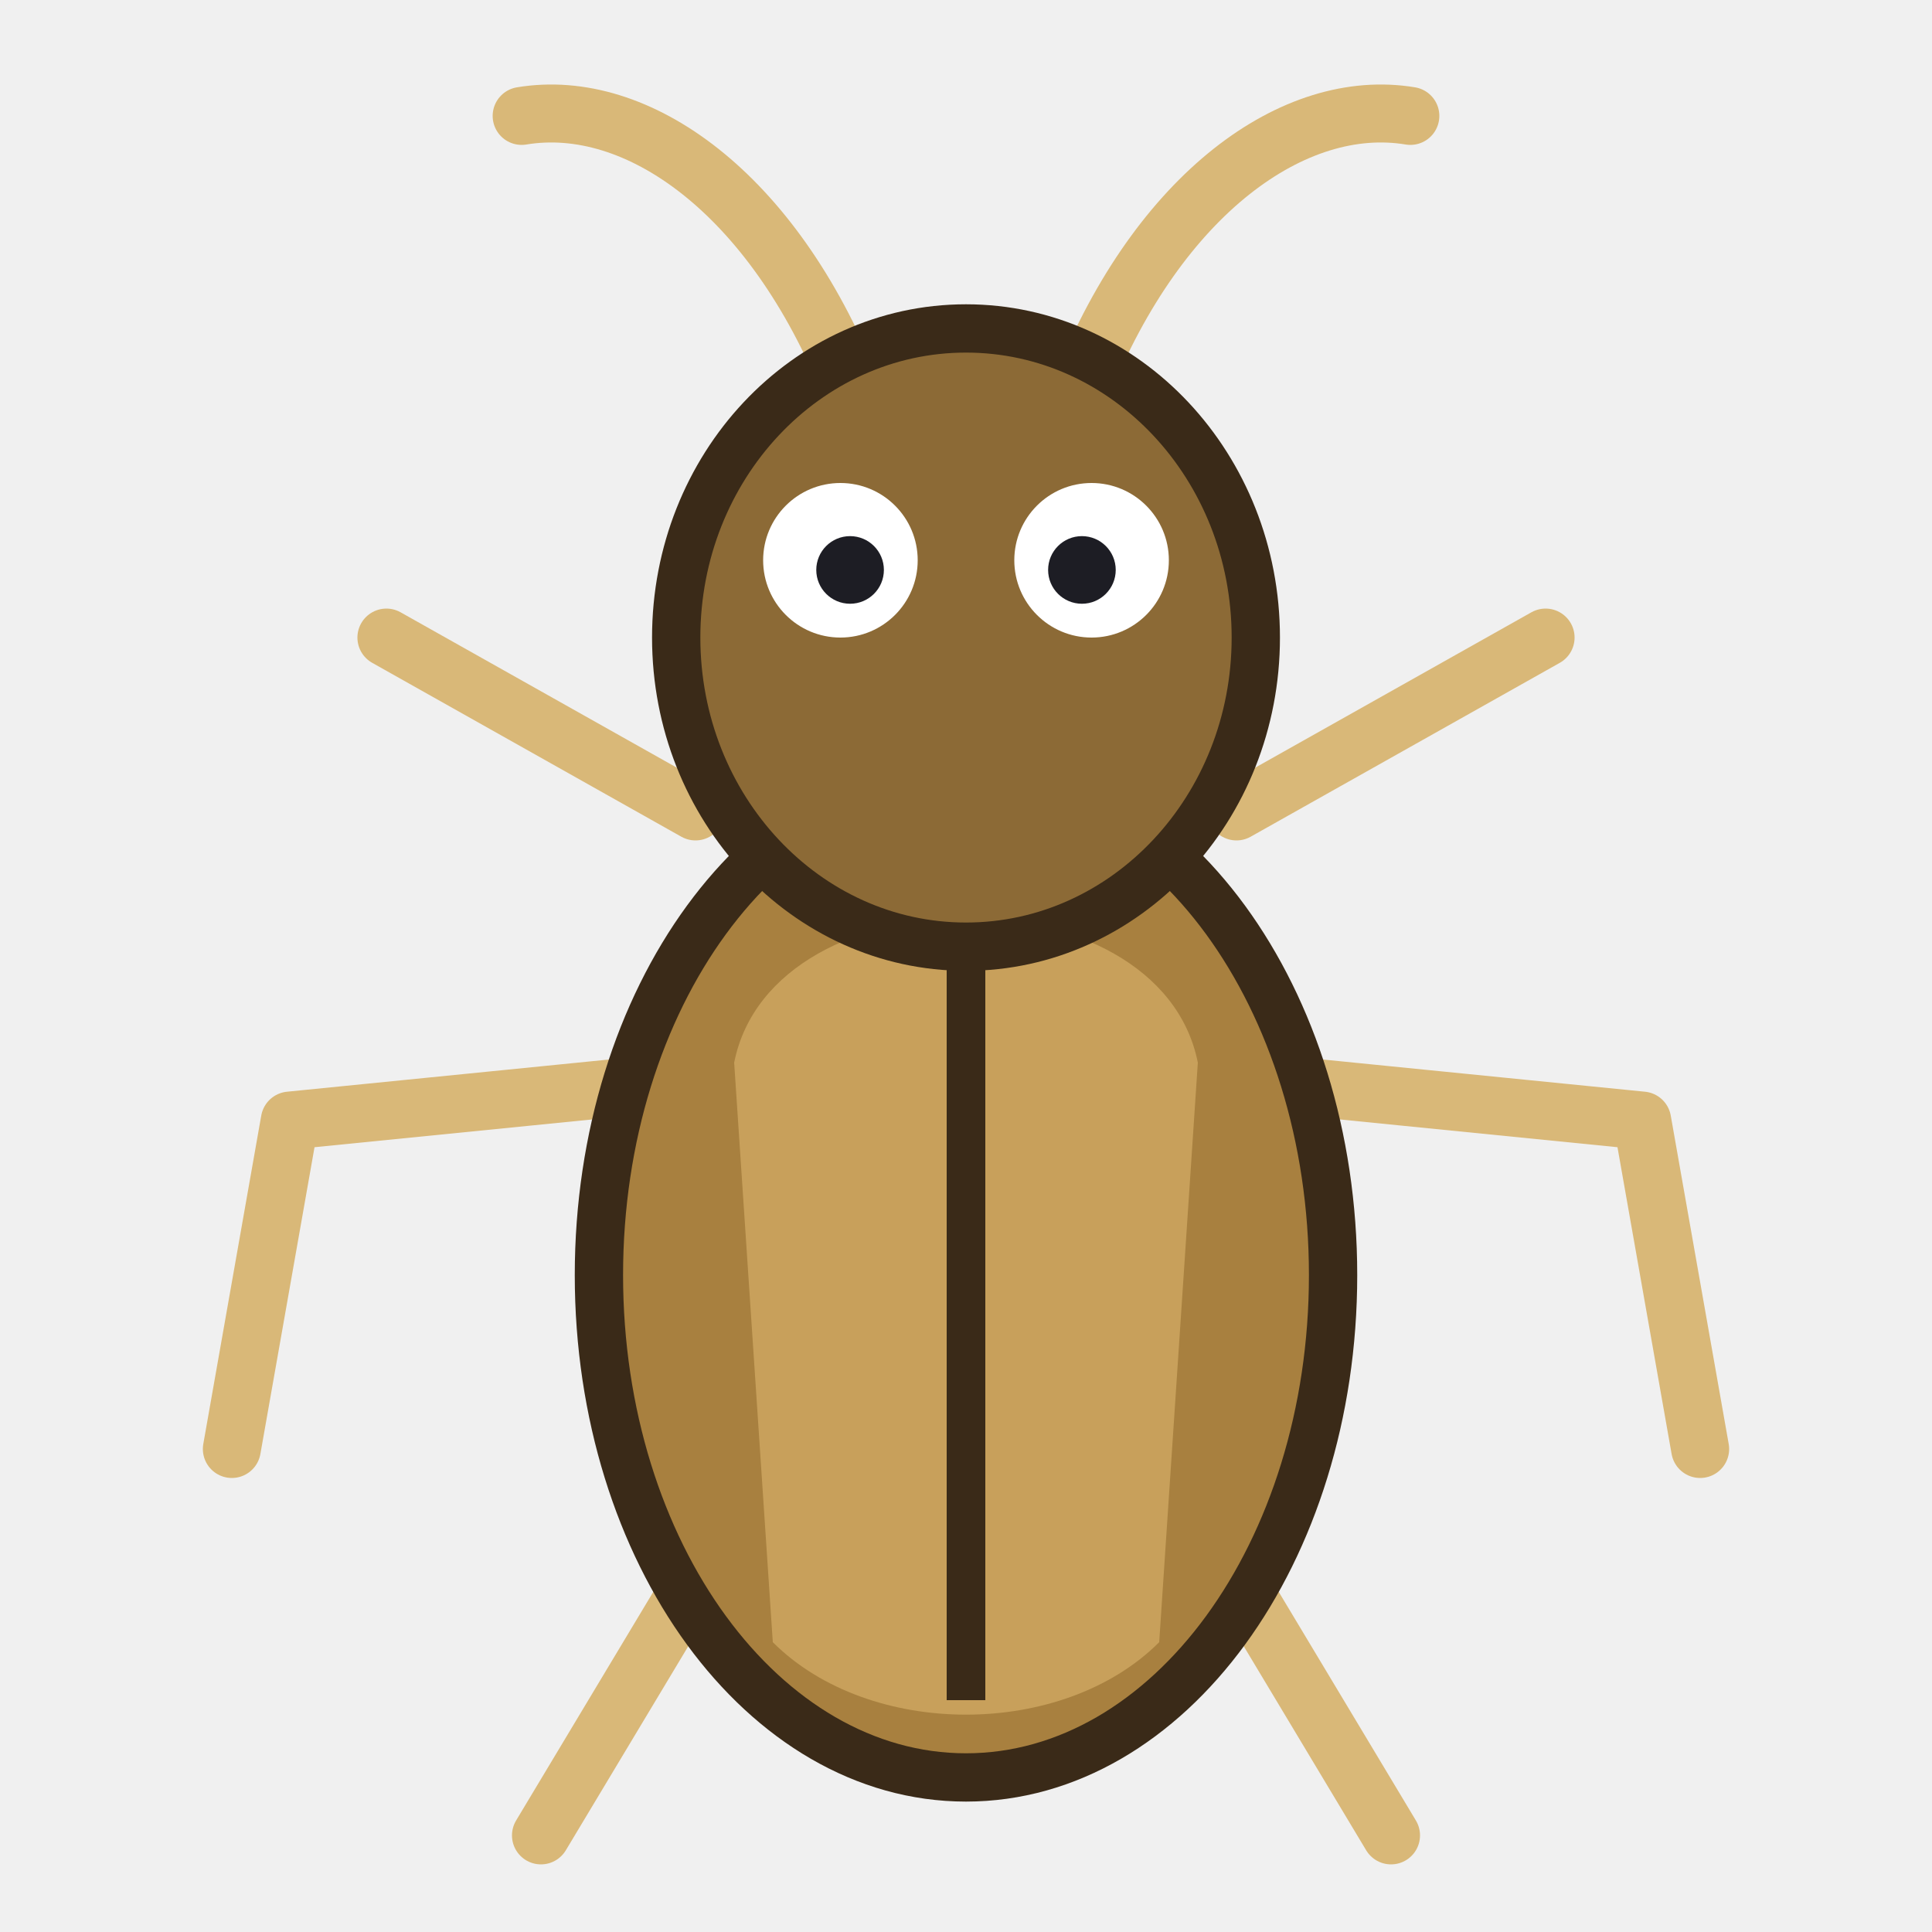
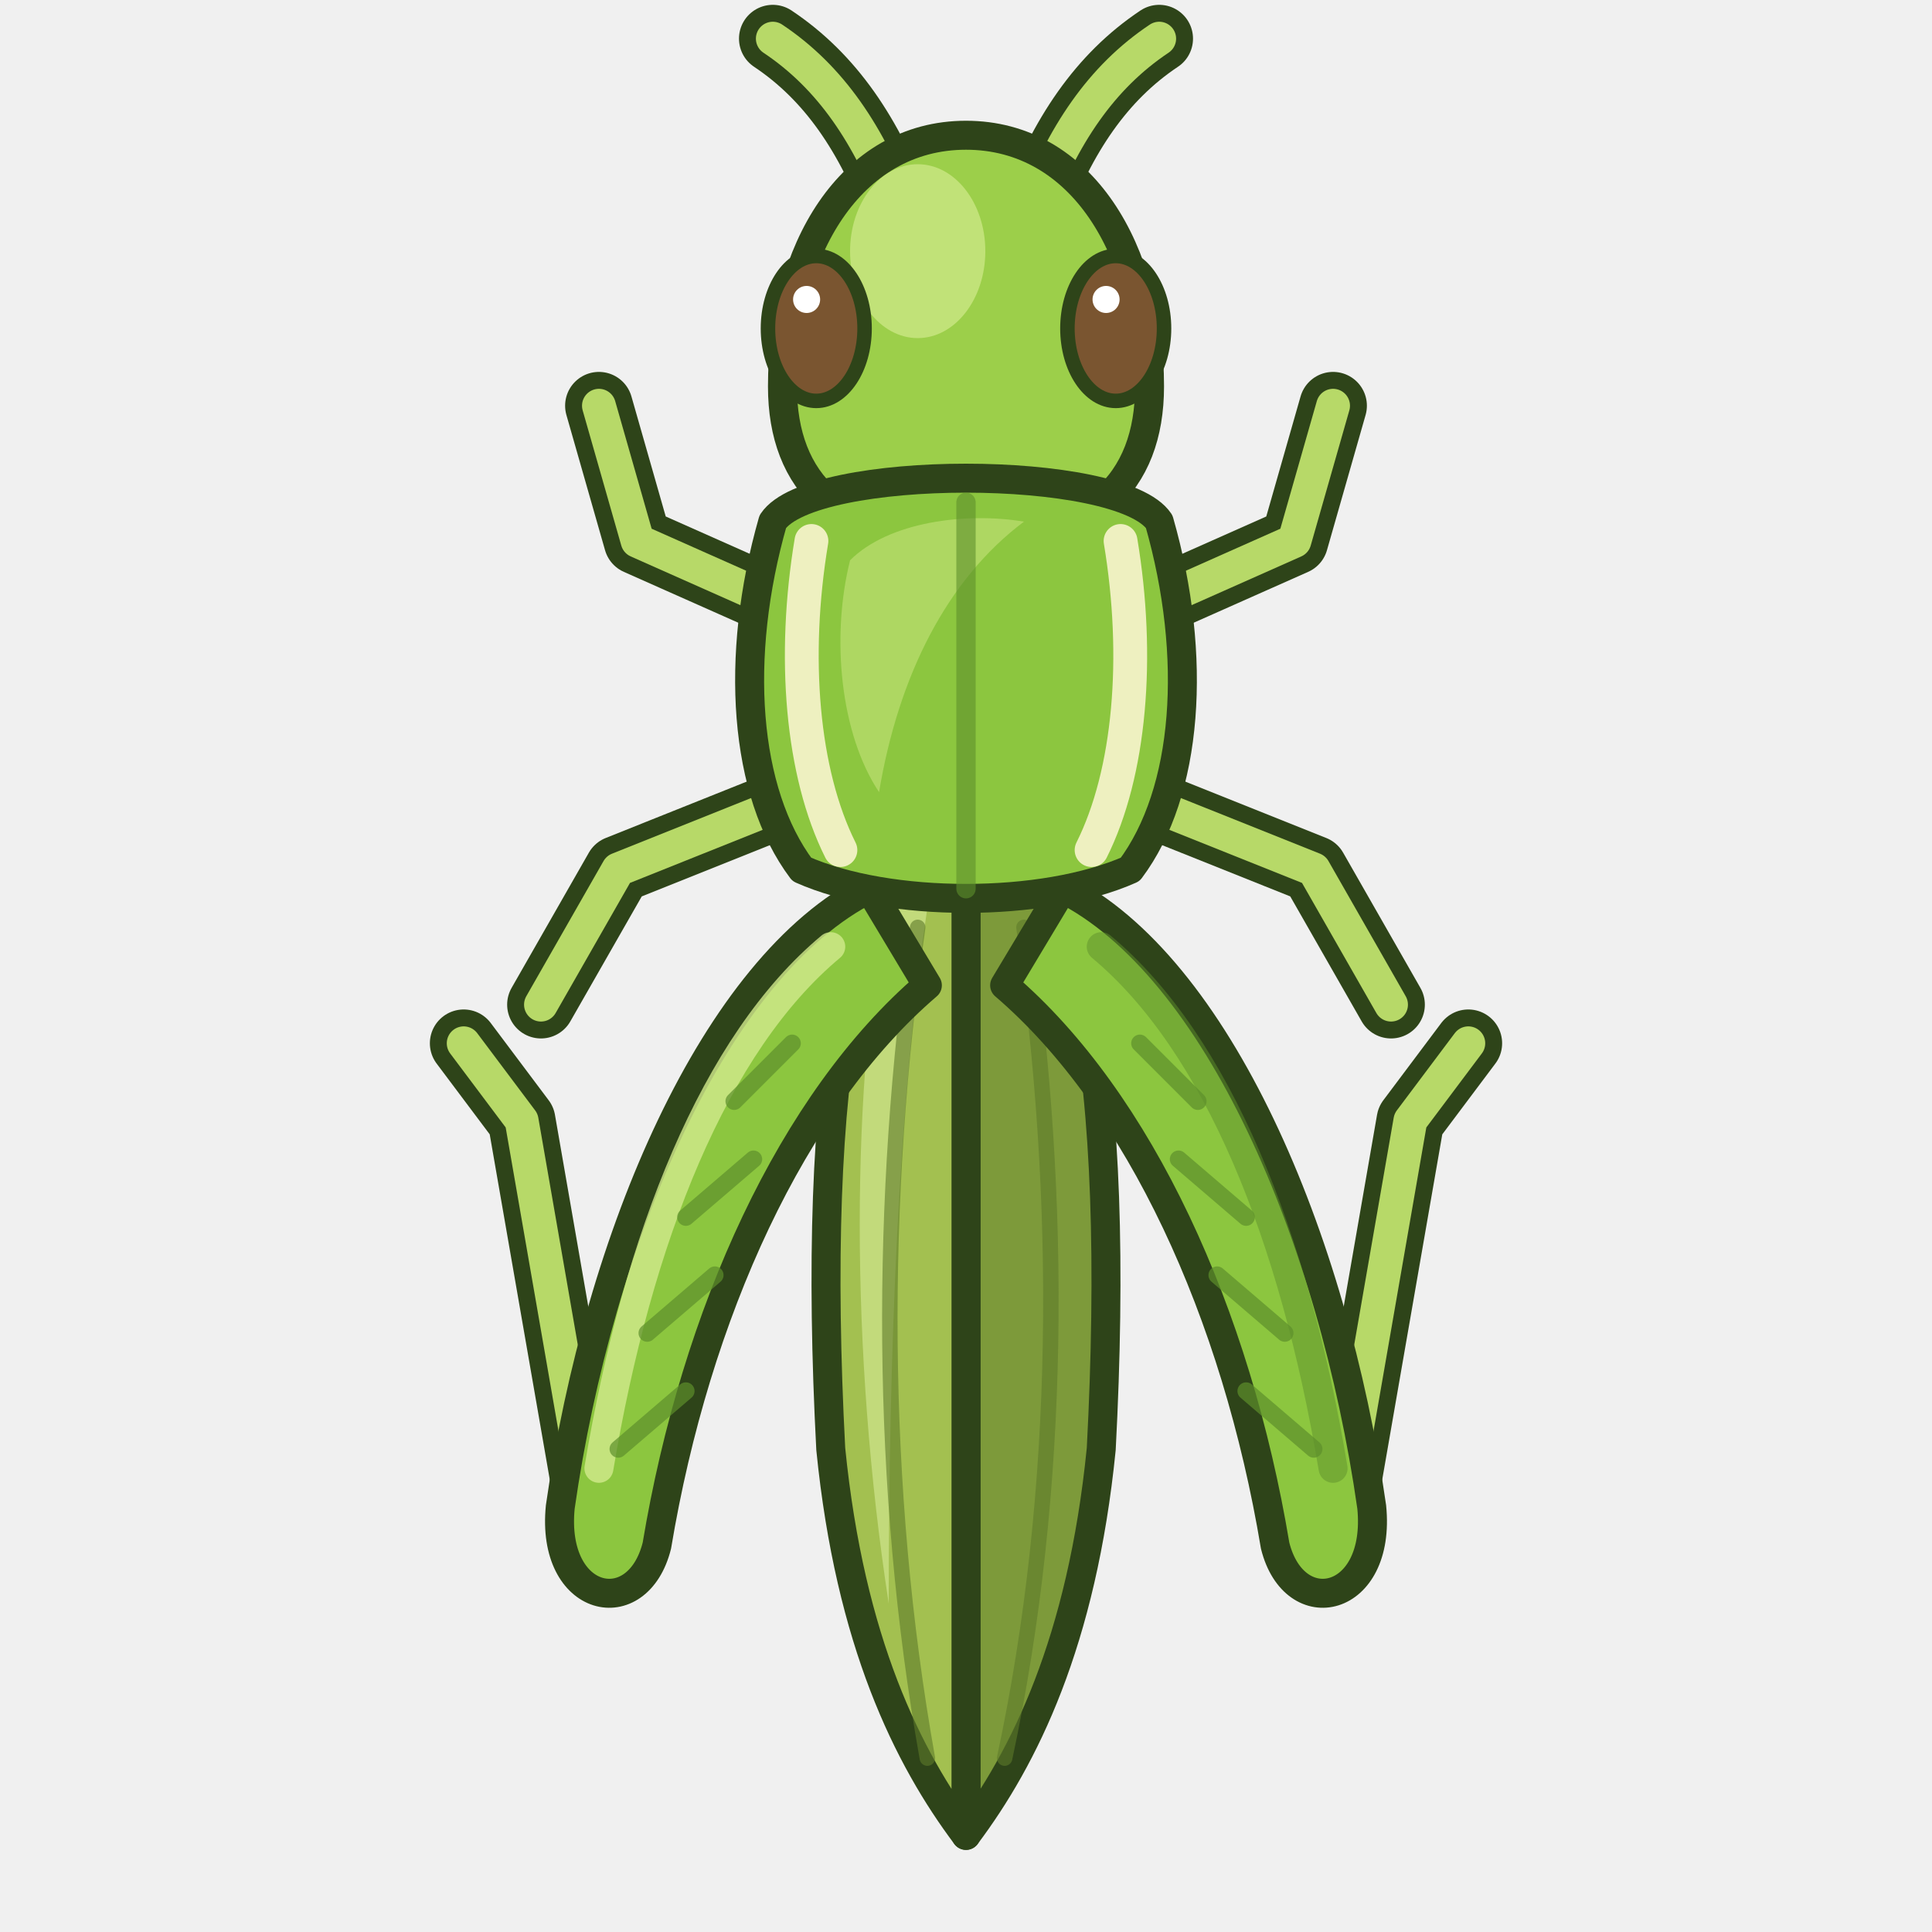
<svg xmlns="http://www.w3.org/2000/svg" width="200" height="200" viewBox="0 0 200 200">
-   <g stroke="#d9b878" stroke-width="6" stroke-linecap="round" stroke-linejoin="round" fill="none">
-     <path d="M88 40 C 80 20, 66 10, 54 12" />
-     <path d="M112 40 C 120 20, 134 10, 146 12" />
-     <path d="M72 84 L40 66" />
-     <path d="M128 84 L160 66" />
-     <path d="M70 112 L30 116 L24 150" />
-     <path d="M130 112 L170 116 L176 150" />
-     <path d="M80 150 L56 190" />
-     <path d="M120 150 L144 190" />
+   <g fill="none" stroke-linecap="round" stroke-linejoin="round">
+     <g stroke="#2e4419" stroke-width="7">
+       <path d="M93 22 C 90 14, 86 8, 80 4" />
+       <path d="M107 22 C 110 14, 114 8, 120 4" />
+       <path d="M84 64 L66 56 L62 42" />
+       <path d="M116 64 L134 56 L138 42" />
+       <path d="M84 82 L64 90 L56 104" />
+       <path d="M116 82 L136 90 L144 104" />
+     </g>
+     <g stroke="#b7d968" stroke-width="3.5">
+       <path d="M93 22 C 90 14, 86 8, 80 4" />
+       <path d="M107 22 C 110 14, 114 8, 120 4" />
+       <path d="M84 64 L66 56 L62 42" />
+       <path d="M116 64 L134 56 L138 42" />
+       <path d="M84 82 L64 90 L56 104" />
+       <path d="M116 82 L136 90 L144 104" />
+     </g>
+     <path d="M62 162 L54 116 L48 108 M138 162 L146 116 L152 108" stroke="#2e4419" stroke-width="7" />
+     <path d="M62 162 L54 116 L48 108 M138 162 L146 116 L152 108" stroke="#b7d968" stroke-width="3.5" />
  </g>
-   <ellipse cx="100" cy="132" rx="38" ry="52" fill="#a8803f" stroke="#3a2a18" stroke-width="5" />
-   <path d="M76 110 C 80 90, 120 90, 124 110 L 120 170 C 110 180, 90 180, 80 170 Z" fill="#cfa862" opacity="0.8" />
-   <line x1="100" y1="96" x2="100" y2="176" stroke="#3a2a18" stroke-width="4" />
-   <ellipse cx="100" cy="66" rx="30" ry="32" fill="#8c6a36" stroke="#3a2a18" stroke-width="5" />
-   <circle cx="87" cy="58" r="8" fill="#fff" />
-   <circle cx="113" cy="58" r="8" fill="#fff" />
-   <circle cx="88" cy="59" r="3.5" fill="#1d1d24" />
-   <circle cx="112" cy="59" r="3.5" fill="#1d1d24" />
+   <g stroke="#2e4419" stroke-width="3" stroke-linejoin="round">
+     <path d="M100 84 C 112 86, 116 112, 114 150 C 112 170, 106 182, 100 190 Z" fill="#7d9a3a" />
+     <path d="M100 84 C 88 86, 84 112, 86 150 C 88 170, 94 182, 100 190 Z" fill="#a3c050" />
+   </g>
+   <path d="M92 92 C 88 112, 88 140, 92 166 C 92 140, 93 114, 96 94 C 95 90, 93 90, 92 92 Z" fill="#d7eb98" opacity="0.6" />
+   <g stroke="#5d7a2a" stroke-width="1.6" stroke-linecap="round" fill="none" opacity="0.6">
+     <path d="M95 96 C 91 124, 91 154, 96 182 M106 96 C 110 124, 110 154, 104 182" />
+   </g>
+   <g stroke="#2e4419" stroke-width="3" stroke-linejoin="round">
+     <path d="M90 92 C 74 100, 62 128, 58 156 C 57 166, 66 168, 68 160 C 72 136, 82 114, 96 102 Z" fill="#8cc63f" />
+     <path d="M110 92 C 126 100, 138 128, 142 156 C 143 166, 134 168, 132 160 C 128 136, 118 114, 104 102 Z" fill="#8cc63f" />
+   </g>
+   <path d="M86 98 C 74 108, 66 128, 62 152" stroke="#d2ea8c" stroke-width="3" stroke-linecap="round" fill="none" opacity="0.8" />
+   <path d="M114 98 C 126 108, 134 128, 138 152" stroke="#5d8f2b" stroke-width="3" stroke-linecap="round" fill="none" opacity="0.5" />
+   <g stroke="#5d8f2b" stroke-width="1.8" stroke-linecap="round" fill="none" opacity="0.7">
+     <path d="M82 108 L76 114 M78 120 L71 126 M74 132 L67 138 M71 144 L64 150" />
+     <path d="M118 108 L124 114 M122 120 L129 126 M126 132 L133 138 M129 144 L136 150" />
+   </g>
+   <path d="M100 14 C 112 14, 119 26, 119 40 C 119 50, 113 56, 100 56 C 87 56, 81 50, 81 40 C 81 26, 88 14, 100 14 Z" fill="#9ccf4a" stroke="#2e4419" stroke-width="3" stroke-linejoin="round" />
+   <ellipse cx="95" cy="26" rx="7" ry="9" fill="#d2ea8c" opacity="0.7" />
+   <ellipse cx="84.5" cy="34" rx="5" ry="7.5" fill="#7a5530" stroke="#2e4419" stroke-width="1.5" />
+   <ellipse cx="115.5" cy="34" rx="5" ry="7.5" fill="#7a5530" stroke="#2e4419" stroke-width="1.5" />
+   <circle cx="83.5" cy="31" r="1.4" fill="#fff" />
+   <circle cx="114.5" cy="31" r="1.4" fill="#fff" />
+   <path d="M80 54 C 84 48, 116 48, 120 54 C 124 68, 123 82, 117 90 C 108 94, 92 94, 83 90 C 77 82, 76 68, 80 54 Z" fill="#8cc63f" stroke="#2e4419" stroke-width="3" stroke-linejoin="round" />
+   <path d="M88 58 C 92 54, 100 53, 106 54 C 98 60, 93 70, 91 82 C 87 76, 86 66, 88 58 Z" fill="#c5e37a" opacity="0.6" />
+   <path d="M84 56 C 82 68, 83 80, 87 88 M116 56 C 118 68, 117 80, 113 88" stroke="#eef0c0" stroke-width="3.5" stroke-linecap="round" fill="none" />
+   <path d="M100 52 L100 92" stroke="#5d8f2b" stroke-width="2" stroke-linecap="round" opacity="0.6" />
</svg>
